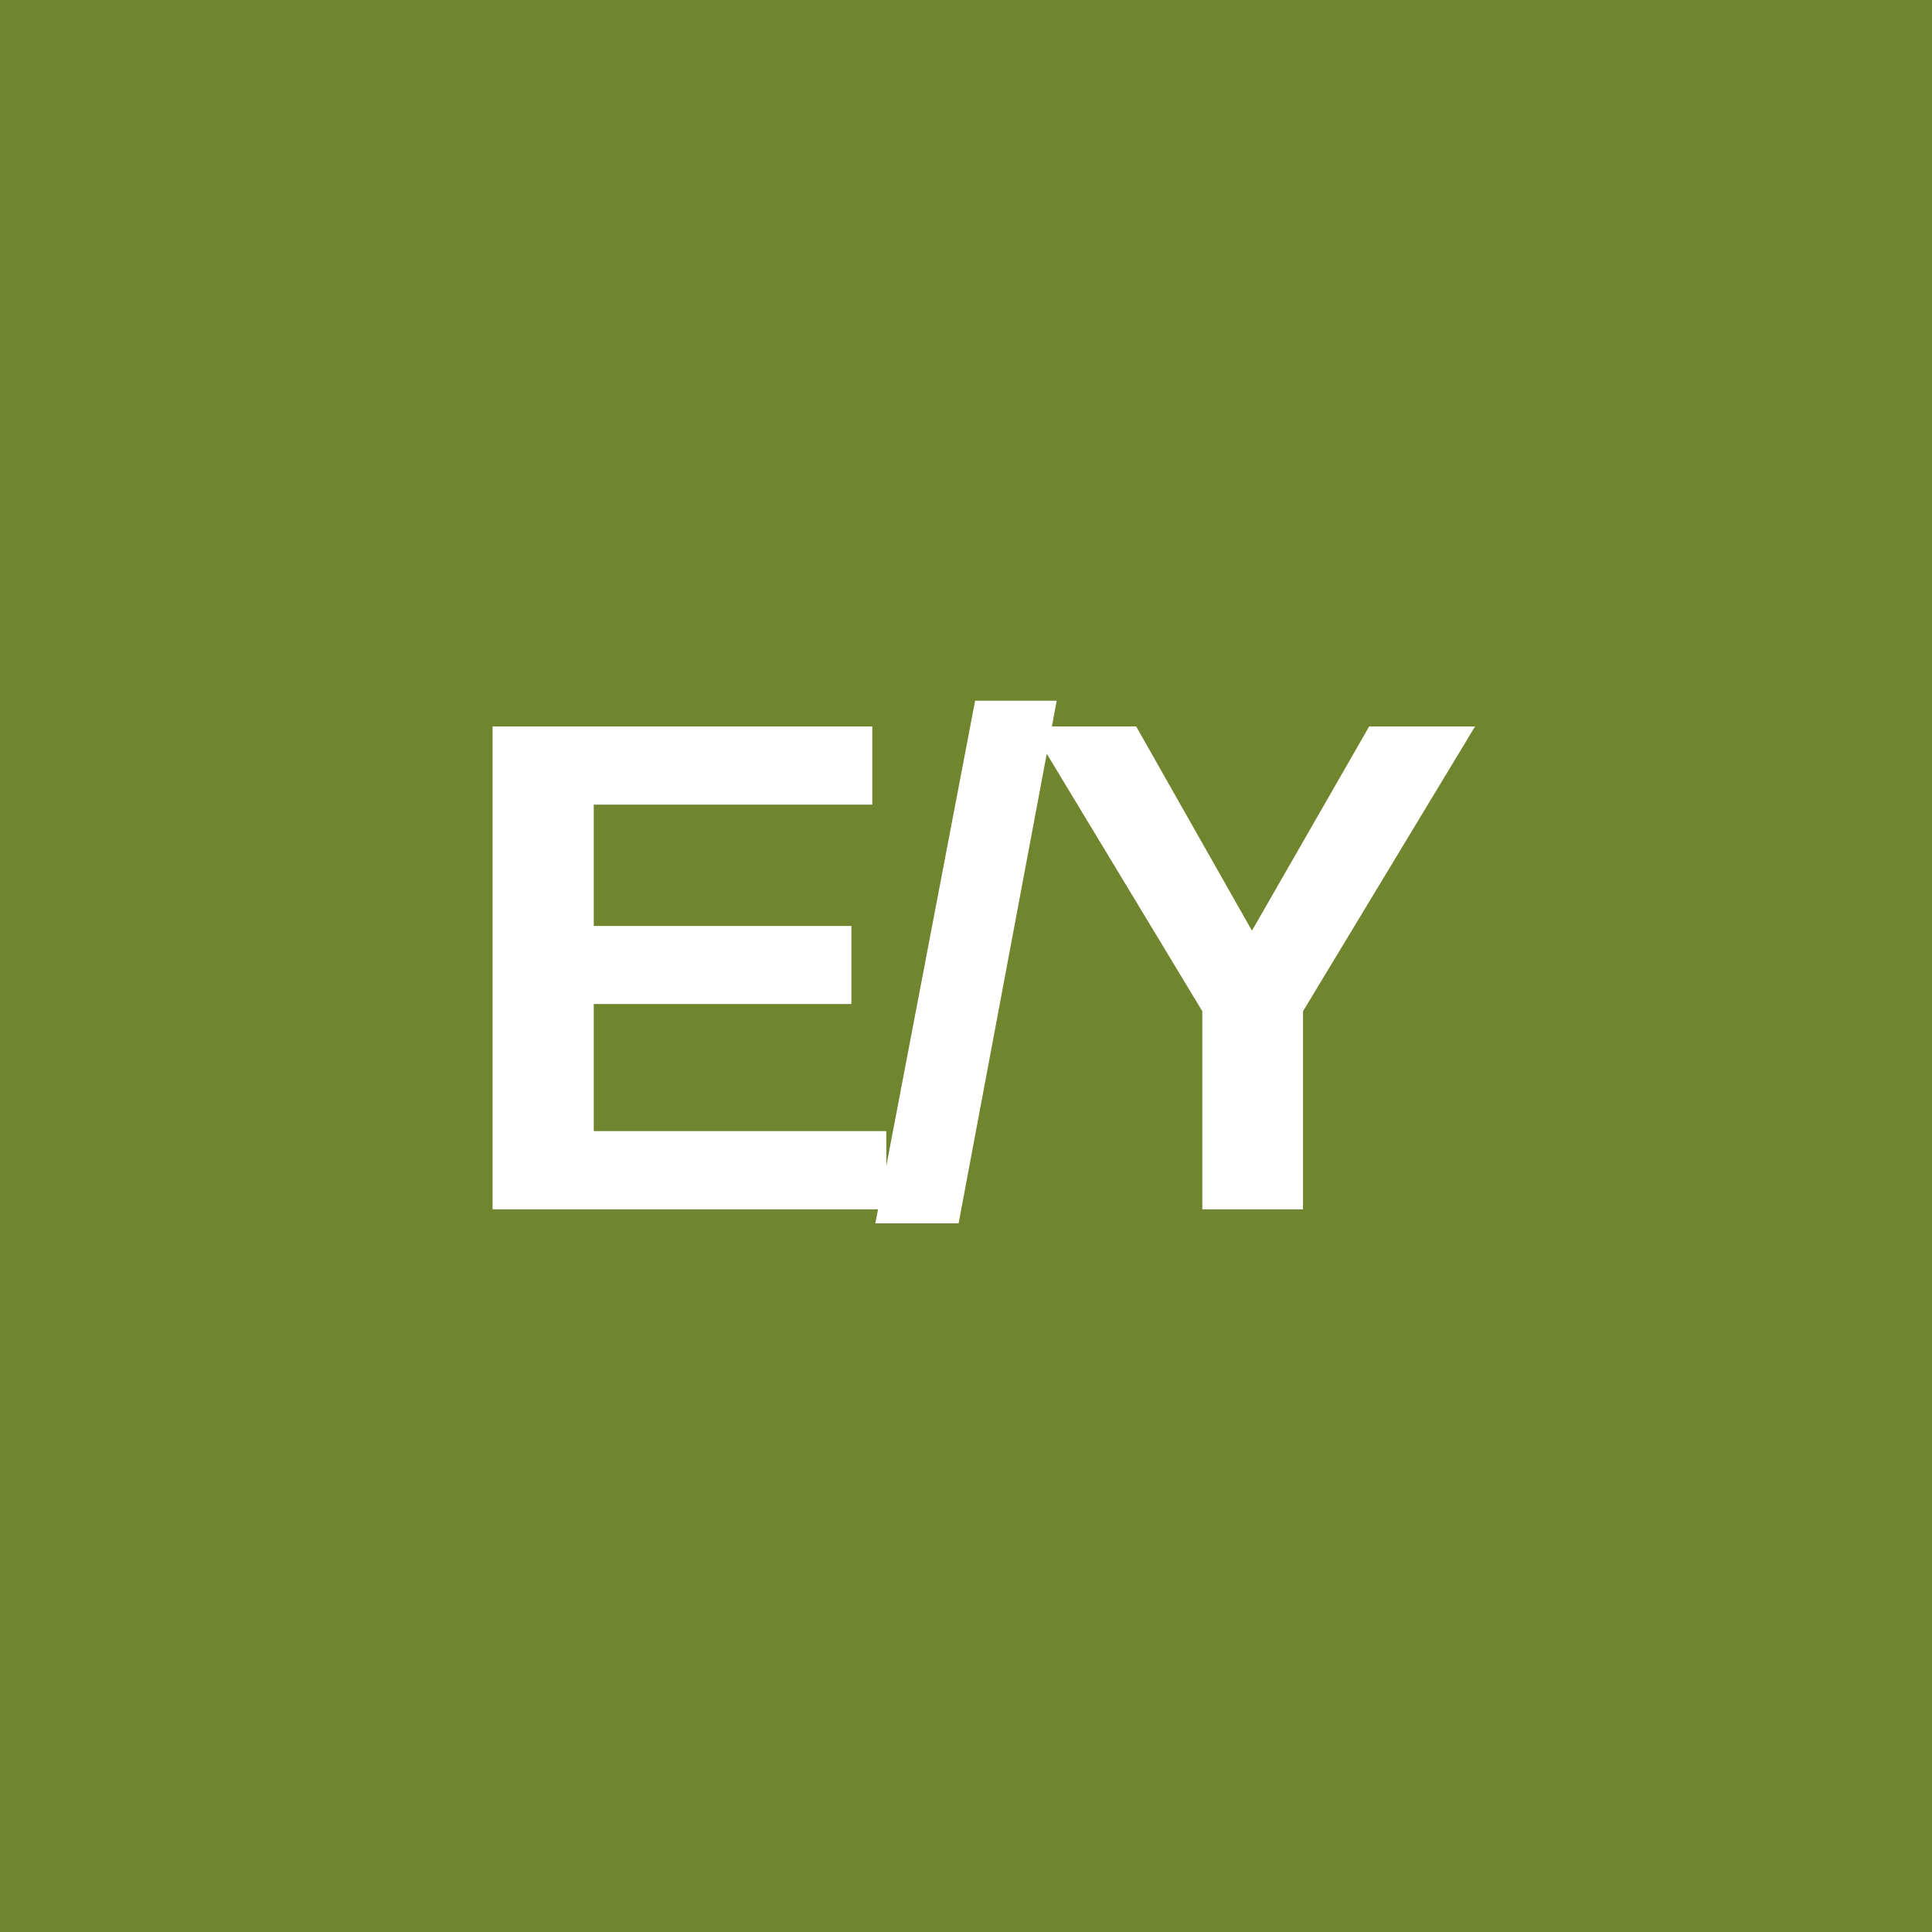
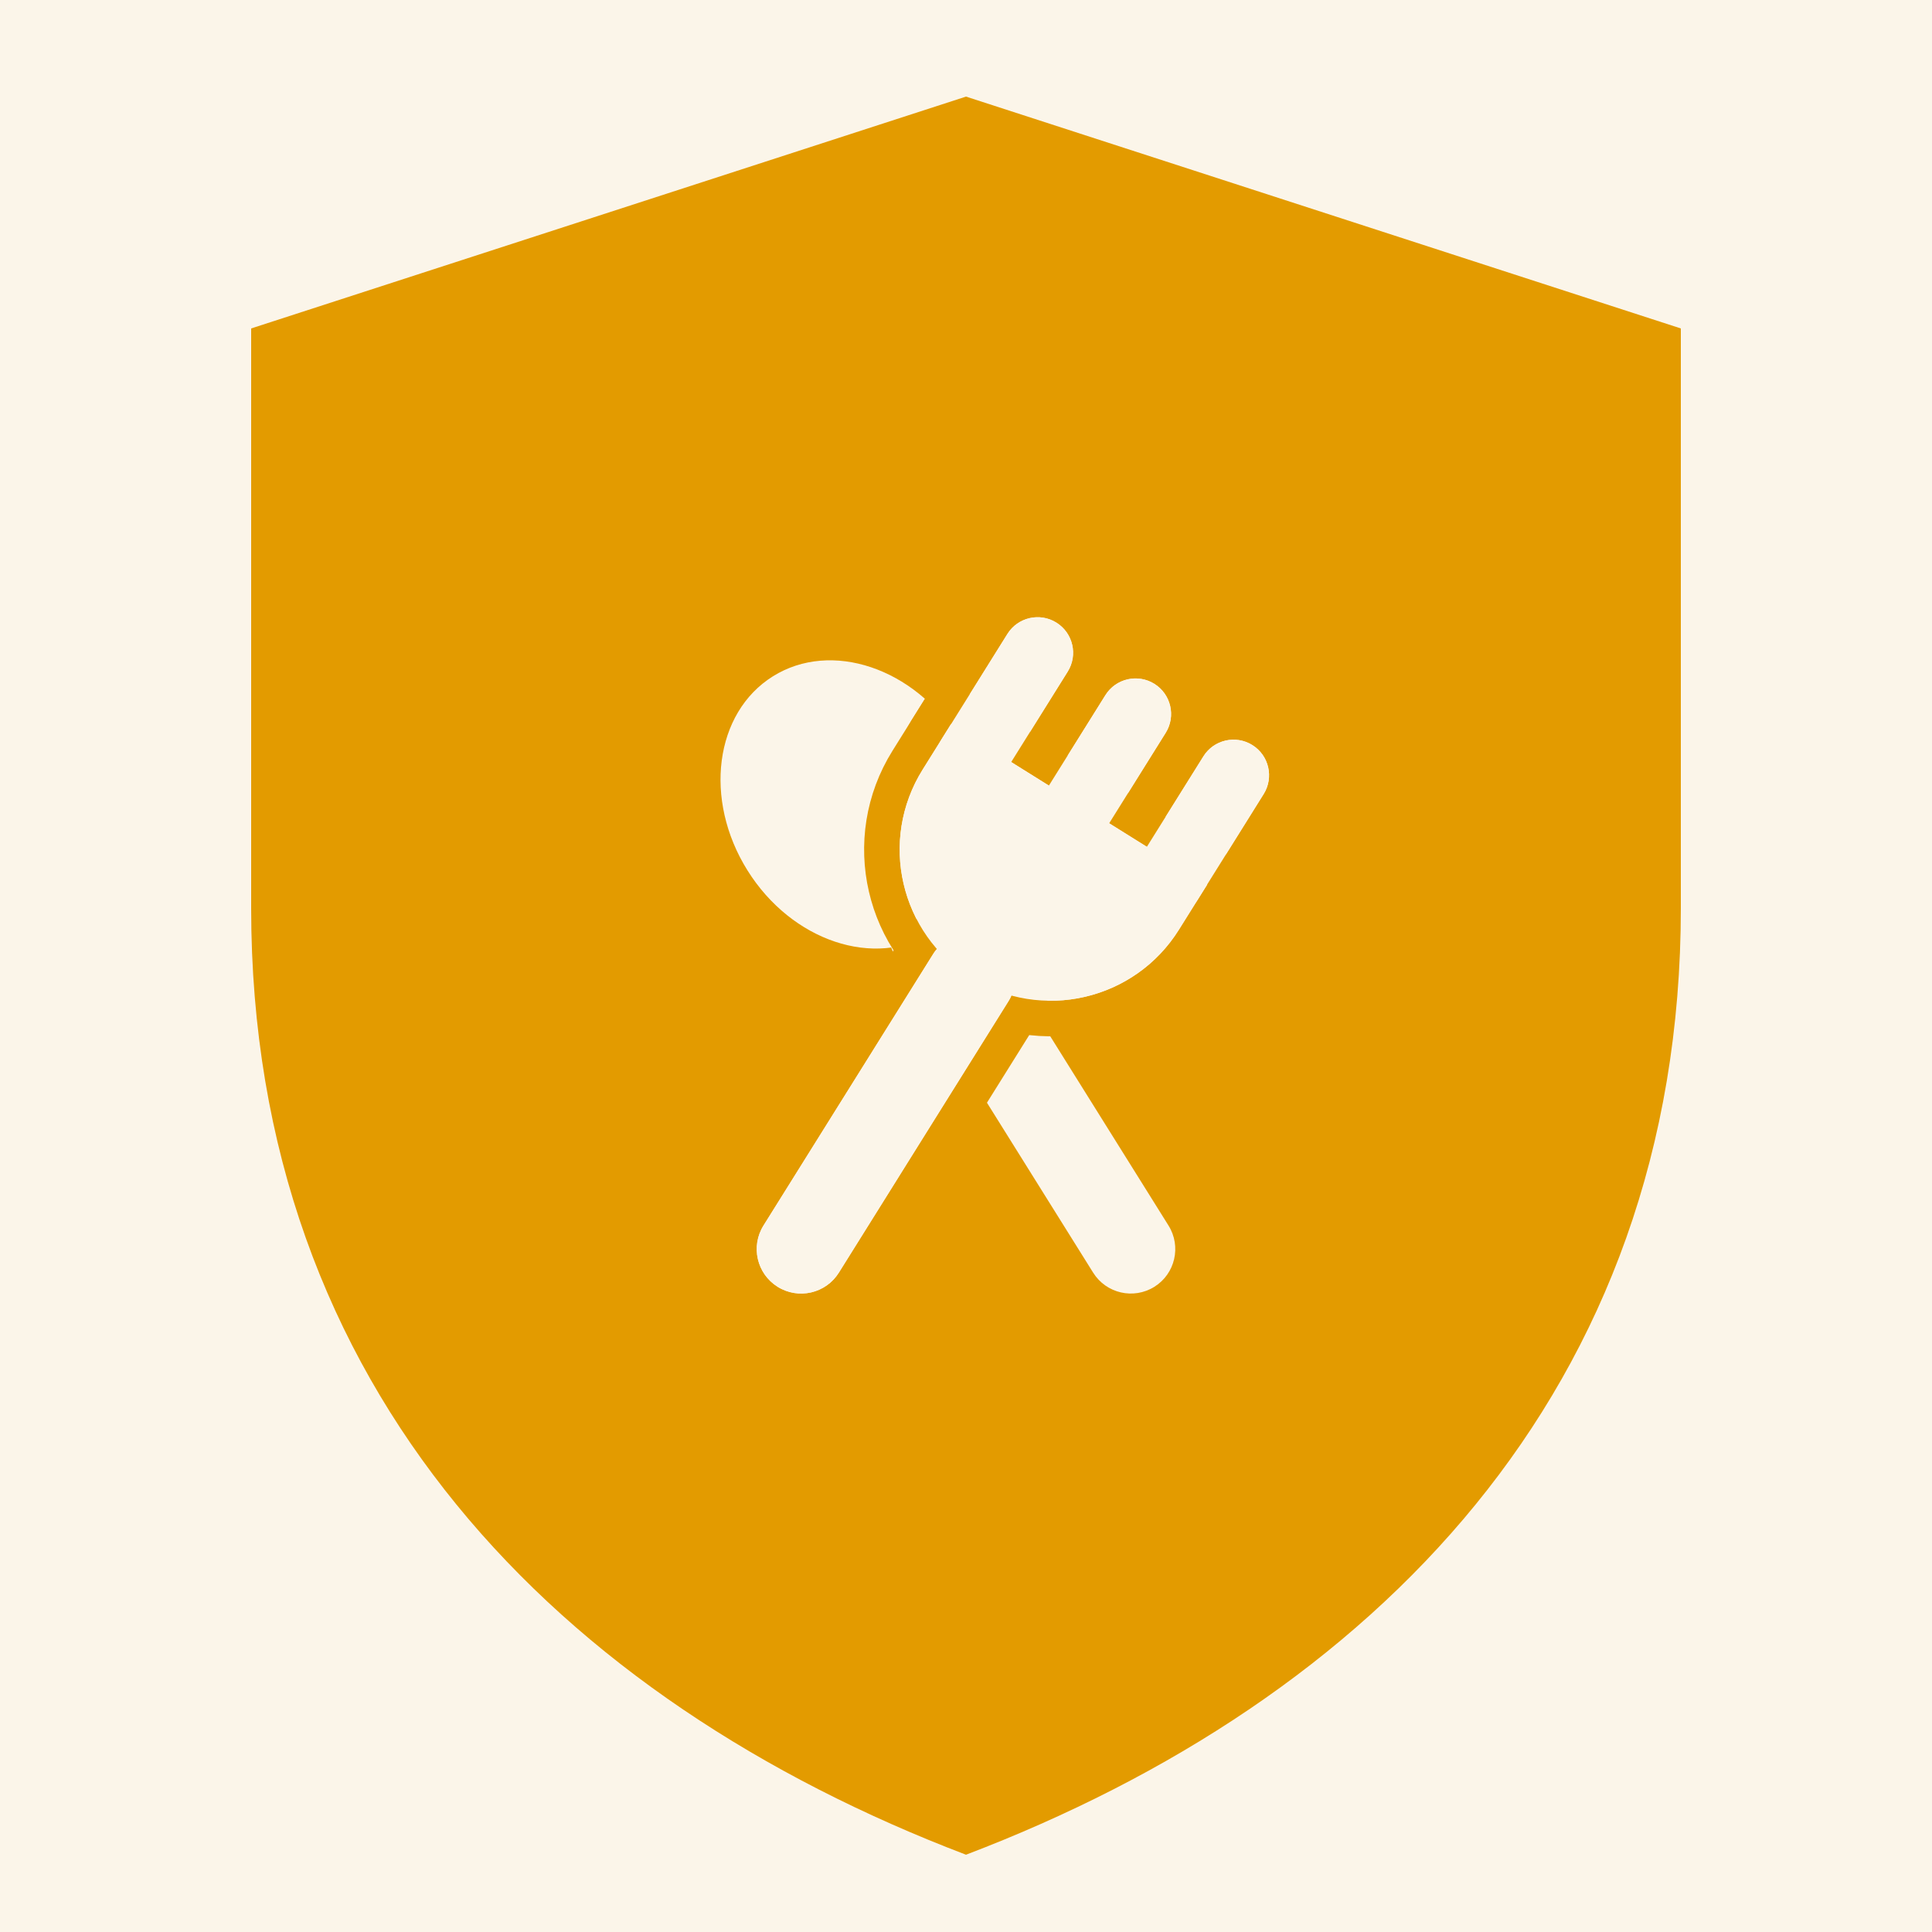
- <svg xmlns="http://www.w3.org/2000/svg" width="256" height="256" viewBox="0 0 256 256" role="img" aria-label="Eat or Yeet">
-   <rect width="256" height="256" fill="#71852f" />
-   <text x="50%" y="50%" dominant-baseline="central" text-anchor="middle" fill="#ffffff" font-family="Arial, Helvetica, sans-serif" font-size="93" font-weight="900" letter-spacing="-6">E/Y</text>
+ <svg xmlns="http://www.w3.org/2000/svg" width="256" height="256" viewBox="0 0 100 100" role="img" aria-label="Eat or Yeet">
+   <rect width="100" height="100" fill="#fbf5e9" />
+   <path d="M50 5 L87 17 V47 C87 72 71 88 50 96 C29 88 13 72 13 47 V17 Z" fill="#e39b00" />
+   <g transform="translate(50 51) rotate(-32) scale(0.46) translate(-50 -50)" fill="#fbf5e9">
+     <ellipse cx="50" cy="26" rx="14" ry="17" />
+     <rect x="45" y="38" width="10" height="52" rx="5" />
+   </g>
+   <g transform="translate(50 51) rotate(32) scale(0.46) translate(-50 -50)" fill="#fbf5e9" stroke="#e39b00" stroke-width="8" paint-order="stroke">
+     <rect x="33" y="10" width="8" height="22" rx="4" />
+     <rect x="46" y="10" width="8" height="22" rx="4" />
+     <rect x="59" y="10" width="8" height="22" rx="4" />
+     <path d="M33 26 H67 V32 a17 17 0 0 1 -34 0 Z" />
+     <rect x="45" y="44" width="10" height="46" rx="5" />
+   </g>
+   <g transform="translate(50 51) rotate(32) scale(0.46) translate(-50 -50)" fill="#fbf5e9">
+     <rect x="33" y="10" width="8" height="22" rx="4" />
+     <rect x="46" y="10" width="8" height="22" rx="4" />
+     <rect x="59" y="10" width="8" height="22" rx="4" />
+     <path d="M33 26 H67 V32 a17 17 0 0 1 -34 0 Z" />
+     <rect x="45" y="44" width="10" height="46" rx="5" />
+   </g>
</svg>
